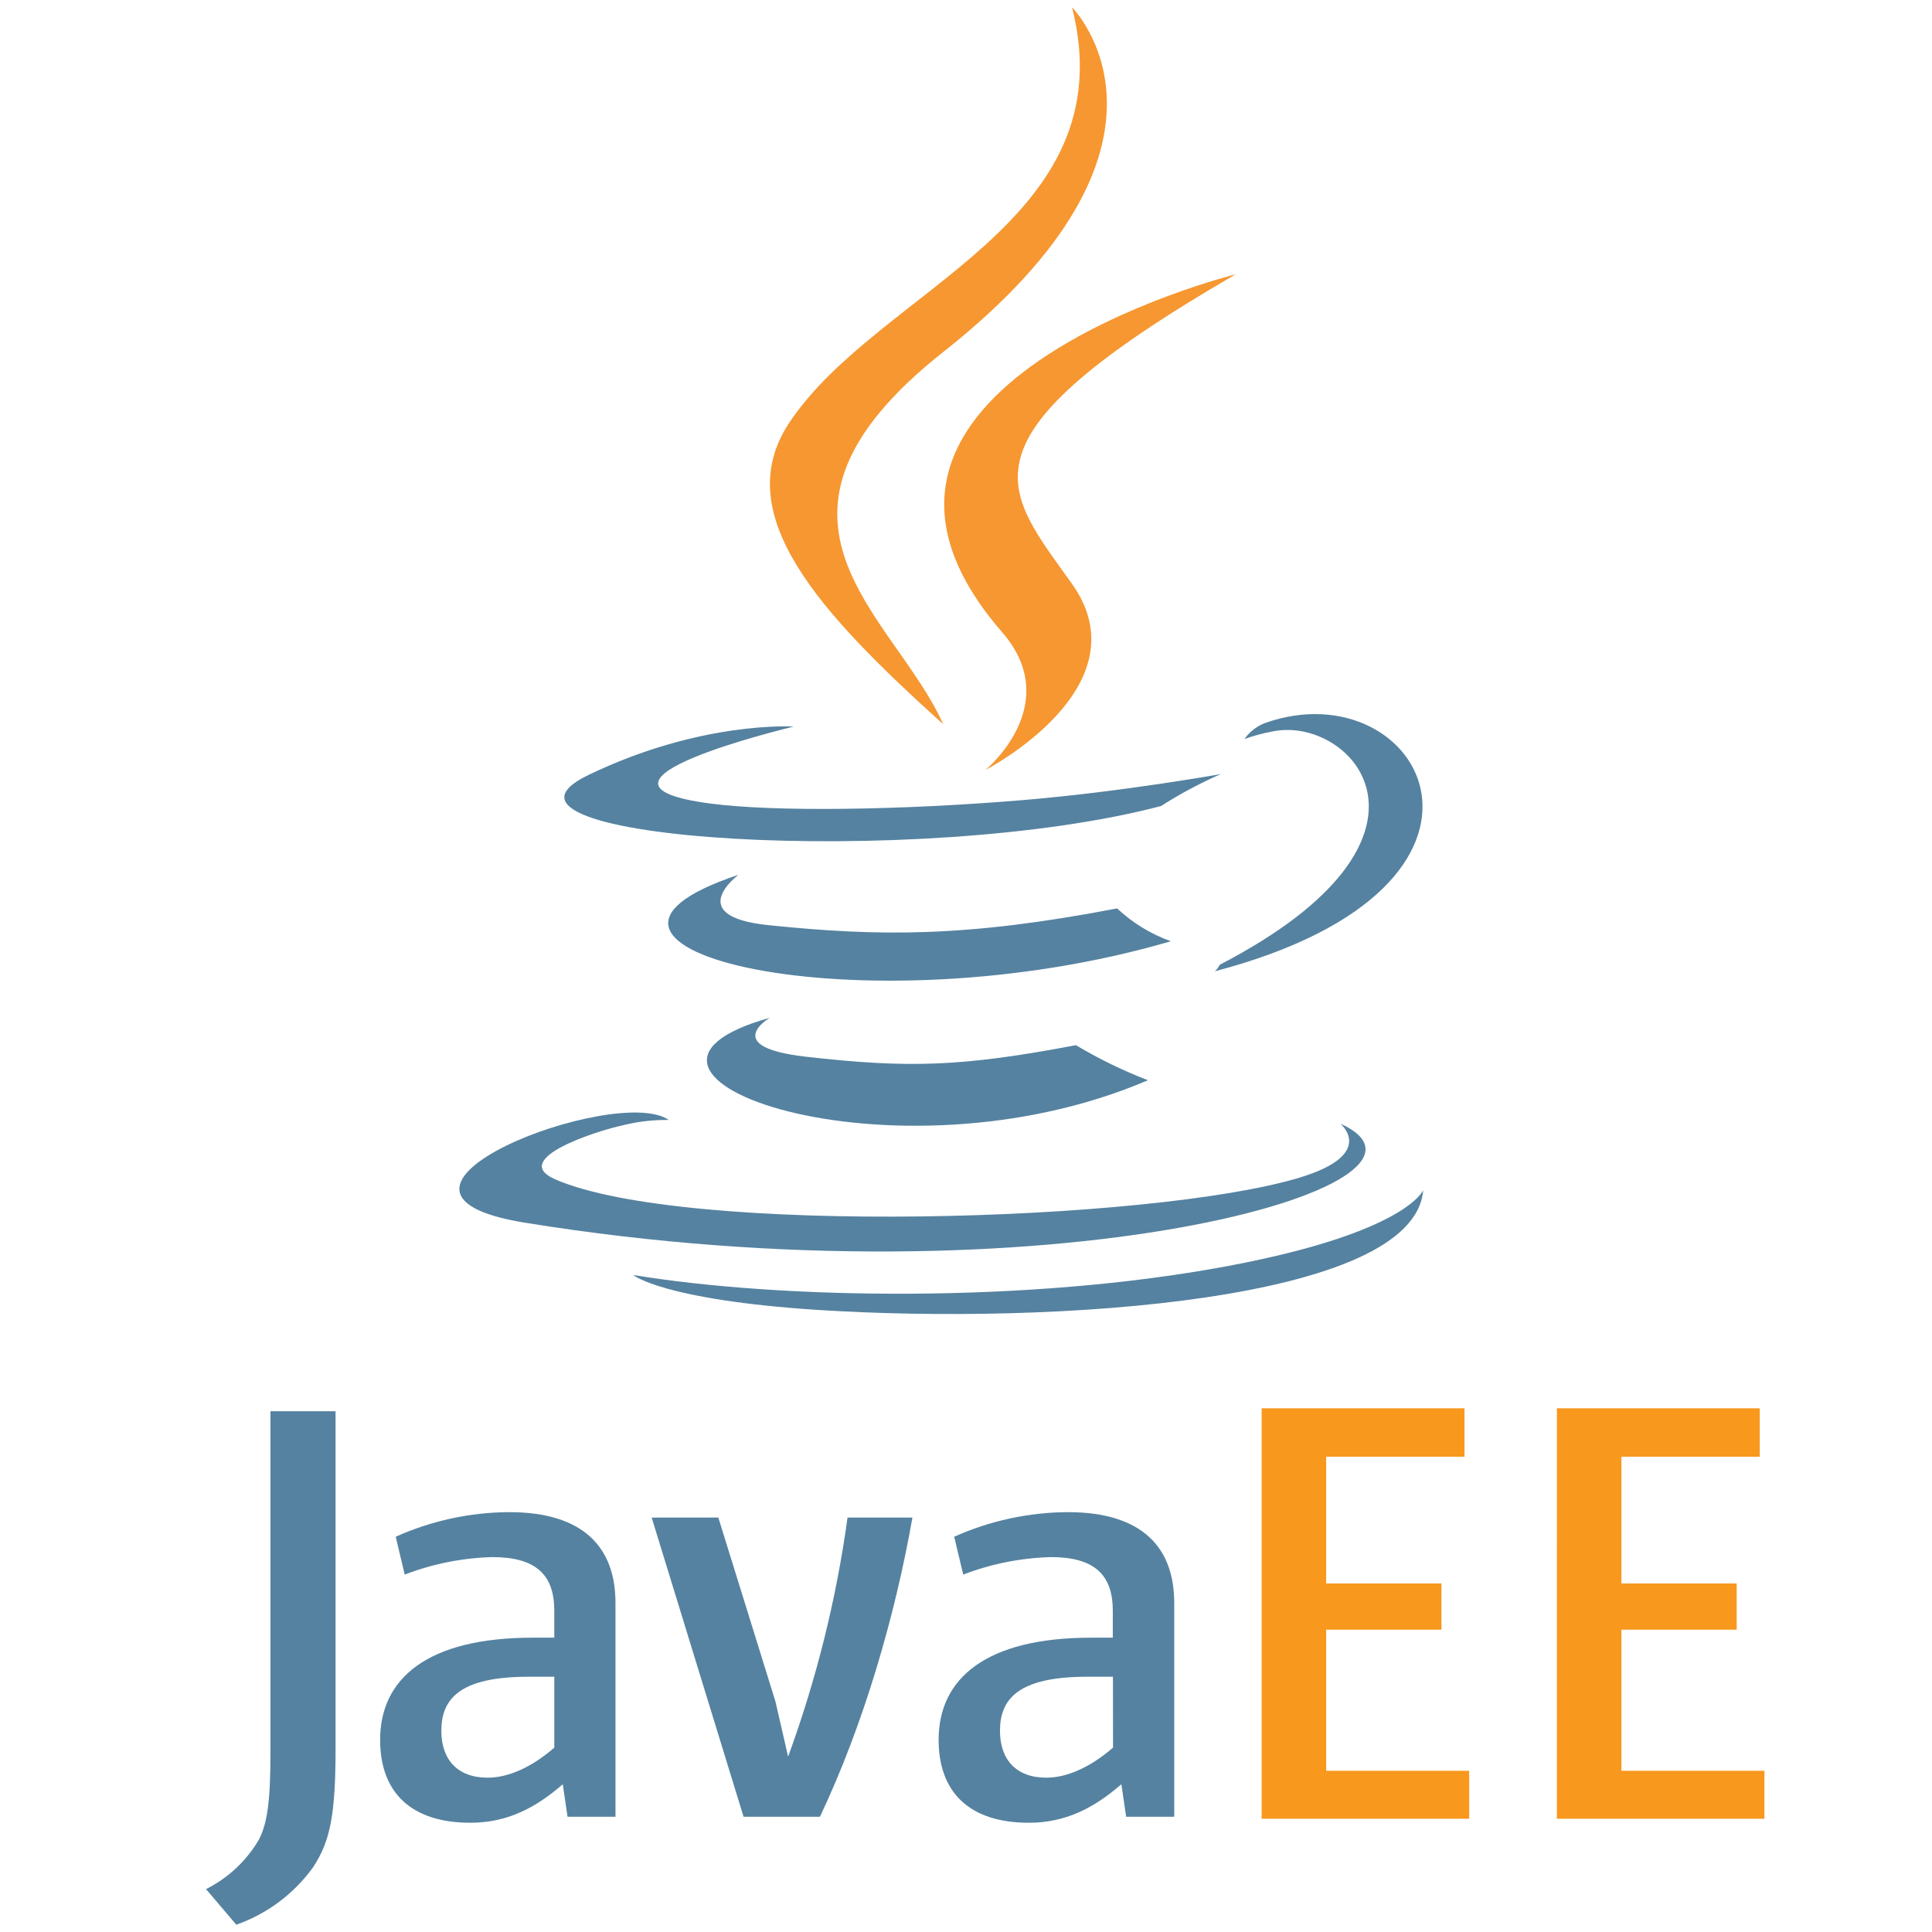
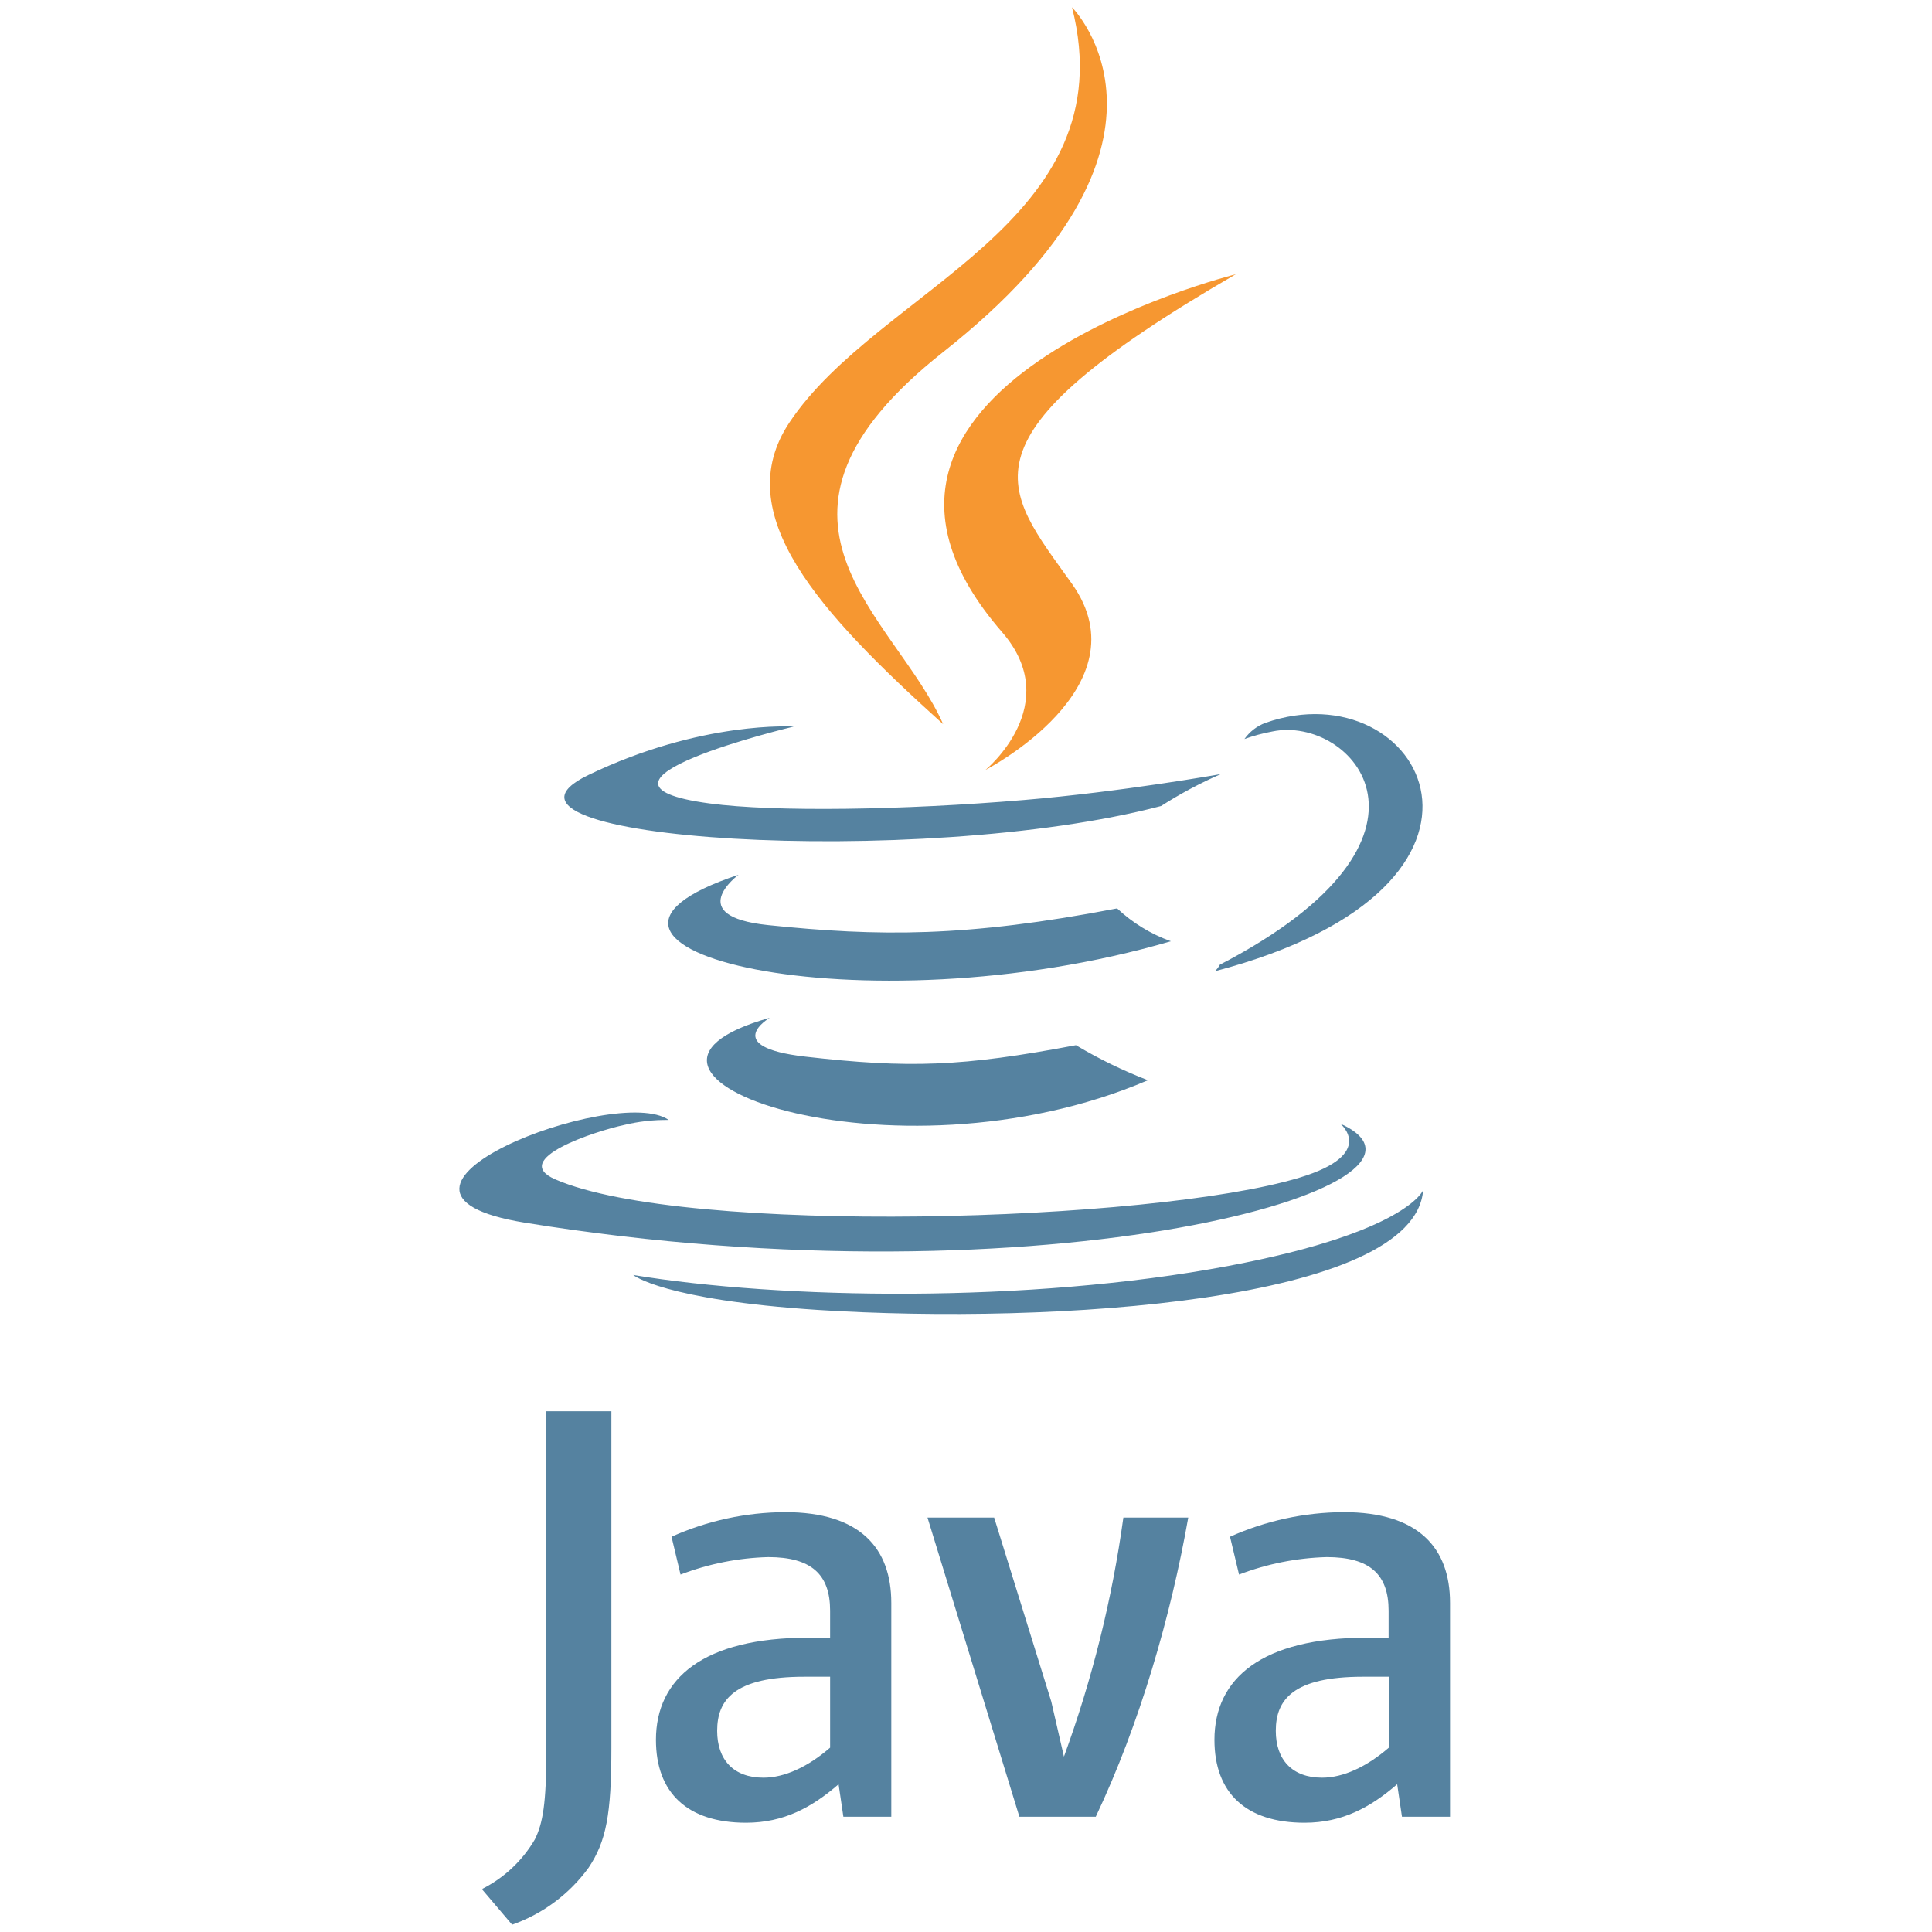
<svg xmlns="http://www.w3.org/2000/svg" width="300" height="300" viewBox="0 0 300 300">
  <defs>
    <clipPath id="b">
      <rect width="300" height="300" />
    </clipPath>
  </defs>
  <g id="a" clip-path="url(#b)">
    <g transform="translate(-1432.2 -1426.823)">
      <path d="M203.414,801.706s-7.742,4.51,5.53,6.031c16.071,1.832,24.3,1.573,42.009-1.78a72.933,72.933,0,0,0,11.181,5.443C222.388,828.439,172.2,810.432,203.414,801.706ZM198.558,779.5s-8.692,6.428,4.579,7.811c17.177,1.78,30.742,1.918,54.21-2.592a24.087,24.087,0,0,0,8.347,5.1C217.688,803.849,164.2,790.905,198.558,779.5Z" transform="translate(1348.316 783.161)" fill="#5582a0" />
      <path d="M444.627,295.457c9.8,11.267-2.575,21.411-2.575,21.411s24.85-12.822,13.444-28.893c-10.662-14.982-18.836-22.413,25.42-48.075C480.916,239.883,411.448,257.233,444.627,295.457Z" transform="translate(1143.168 1229.514)" fill="#f69731" />
      <path d="M136.764,698.689s5.737,4.735-6.325,8.381c-22.932,6.947-95.424,9.038-115.573.276-7.241-3.145,6.342-7.517,10.61-8.433a27.79,27.79,0,0,1,7-.795c-8.053-5.668-52.032,11.129-22.344,15.95C91.126,727.2,157.76,708.176,136.764,698.689ZM51.9,637.031s-36.877,8.761-13.064,11.941c10.057,1.348,30.1,1.037,48.783-.536,15.259-1.279,30.587-4.026,30.587-4.026a66.884,66.884,0,0,0-9.28,4.96c-37.447,9.85-109.8,5.271-88.961-4.8,17.609-8.5,31.935-7.534,31.935-7.534Zm66.151,36.981c38.069-19.769,20.46-38.778,8.174-36.22a27.529,27.529,0,0,0-4.355,1.175,7,7,0,0,1,3.249-2.506c24.314-8.537,42.994,25.2-7.845,38.571a3.732,3.732,0,0,0,.778-1.02Z" transform="translate(1503.564 902.612)" fill="#5582a0" />
      <path d="M325.961,0s21.083,21.1-19.994,53.518c-32.937,26.025-7.517,40.852-.017,57.8-19.233-17.35-33.335-32.626-23.882-46.831C295.962,43.617,334.464,33.49,325.961,0Z" transform="translate(1272.703 1427.957)" fill="#f69731" />
      <path d="M184.869,768.358c36.531,2.333,92.659-1.3,93.99-18.594,0,0-2.558,6.549-30.189,11.751-31.192,5.875-69.659,5.184-92.469,1.417C156.183,762.949,160.866,766.8,184.869,768.358Z" transform="translate(1374.327 861.87)" fill="#5582a0" />
-       <path d="M1871.4,694.1h31.5v7.517h-21.48V721.3h17.9v7.171h-17.9v21.912h22.206v7.448H1871.4Zm45.846,0h31.5v7.517h-21.48V721.3h17.9v7.171h-17.9v21.912h22.206v7.448h-32.229Z" transform="translate(-243.292 951.406)" fill="#f8981d" />
-       <path d="M976.971,748.94c-3.439,2.99-7.085,4.666-10.351,4.666-4.666,0-7.189-2.8-7.189-7.275,0-4.856,2.713-8.4,13.531-8.4h4.009Zm9.5,10.731V726.457c0-8.485-4.839-14.084-16.5-14.084a43.552,43.552,0,0,0-17.626,3.819l1.4,5.875a41.024,41.024,0,0,1,13.617-2.713c6.722,0,9.608,2.713,9.608,8.312v4.2h-3.352c-16.33,0-23.692,6.325-23.692,15.864,0,8.208,4.856,12.874,14,12.874,5.875,0,10.265-2.419,14.36-5.979l.743,5.046Zm31.745,0h-11.855L992.092,713.22h10.351l8.865,28.548,1.97,8.571a179.1,179.1,0,0,0,9.228-37.119h10.075C1029.885,728.514,1025.029,745.293,1018.221,759.671Zm45.517-10.731c-3.456,2.99-7.1,4.666-10.368,4.666-4.666,0-7.189-2.8-7.189-7.275,0-4.856,2.713-8.4,13.531-8.4h4.009Zm9.5,10.731V726.457c0-8.485-4.856-14.084-16.52-14.084a43.638,43.638,0,0,0-17.644,3.819l1.4,5.875a41.114,41.114,0,0,1,13.617-2.713c6.722,0,9.608,2.713,9.608,8.312v4.2h-3.353c-16.33,0-23.692,6.325-23.692,15.864,0,8.208,4.856,12.874,14,12.874,5.875,0,10.265-2.419,14.377-5.979l.743,5.046Zm-133.753,7.9a24.918,24.918,0,0,1-11.889,8.865l-4.7-5.53a19.748,19.748,0,0,0,8.226-7.707c1.261-2.506,1.78-5.737,1.78-13.444V696.7h10.109v52.309c0,10.317-.812,14.481-3.525,18.56Z" transform="translate(541.3 949.255)" fill="#5582a0" />
+       <path d="M976.971,748.94c-3.439,2.99-7.085,4.666-10.351,4.666-4.666,0-7.189-2.8-7.189-7.275,0-4.856,2.713-8.4,13.531-8.4h4.009Zm9.5,10.731V726.457c0-8.485-4.839-14.084-16.5-14.084a43.552,43.552,0,0,0-17.626,3.819l1.4,5.875a41.024,41.024,0,0,1,13.617-2.713c6.722,0,9.608,2.713,9.608,8.312v4.2h-3.352c-16.33,0-23.692,6.325-23.692,15.864,0,8.208,4.856,12.874,14,12.874,5.875,0,10.265-2.419,14.36-5.979l.743,5.046Zm31.745,0h-11.855L992.092,713.22h10.351l8.865,28.548,1.97,8.571a179.1,179.1,0,0,0,9.228-37.119h10.075C1029.885,728.514,1025.029,745.293,1018.221,759.671Zm45.517-10.731c-3.456,2.99-7.1,4.666-10.368,4.666-4.666,0-7.189-2.8-7.189-7.275,0-4.856,2.713-8.4,13.531-8.4h4.009Zm9.5,10.731V726.457c0-8.485-4.856-14.084-16.52-14.084a43.638,43.638,0,0,0-17.644,3.819l1.4,5.875a41.114,41.114,0,0,1,13.617-2.713c6.722,0,9.608,2.713,9.608,8.312v4.2h-3.353c-16.33,0-23.692,6.325-23.692,15.864,0,8.208,4.856,12.874,14,12.874,5.875,0,10.265-2.419,14.377-5.979l.743,5.046Zm-133.753,7.9a24.918,24.918,0,0,1-11.889,8.865l-4.7-5.53a19.748,19.748,0,0,0,8.226-7.707c1.261-2.506,1.78-5.737,1.78-13.444V696.7h10.109v52.309c0,10.317-.812,14.481-3.525,18.56Z" transform="translate(584.129 949.255)" fill="#5582a0" />
    </g>
  </g>
</svg>
